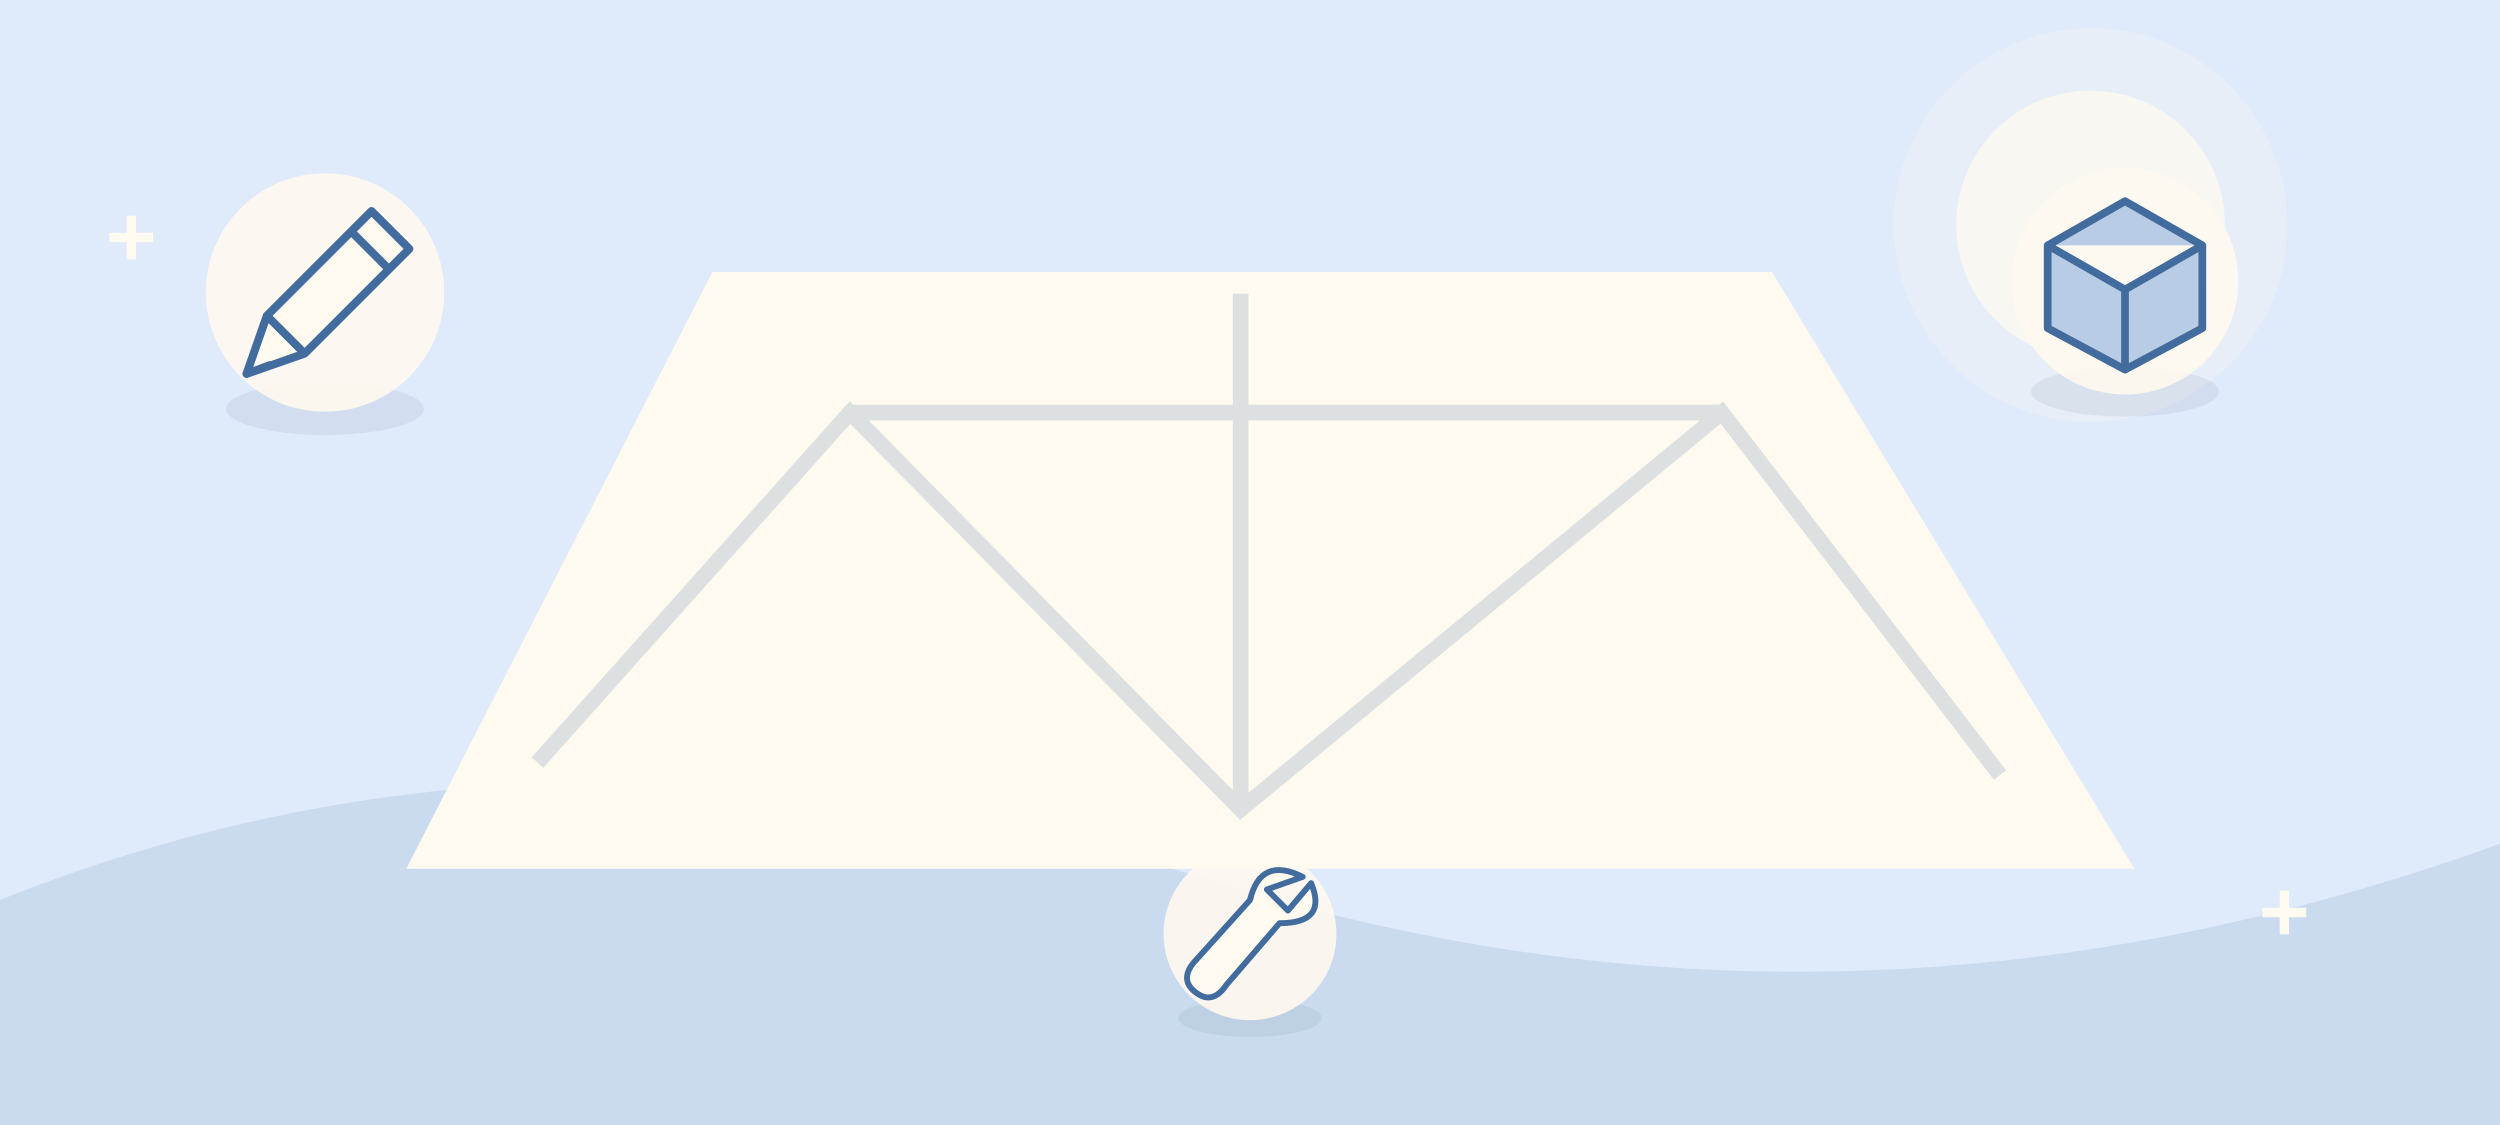
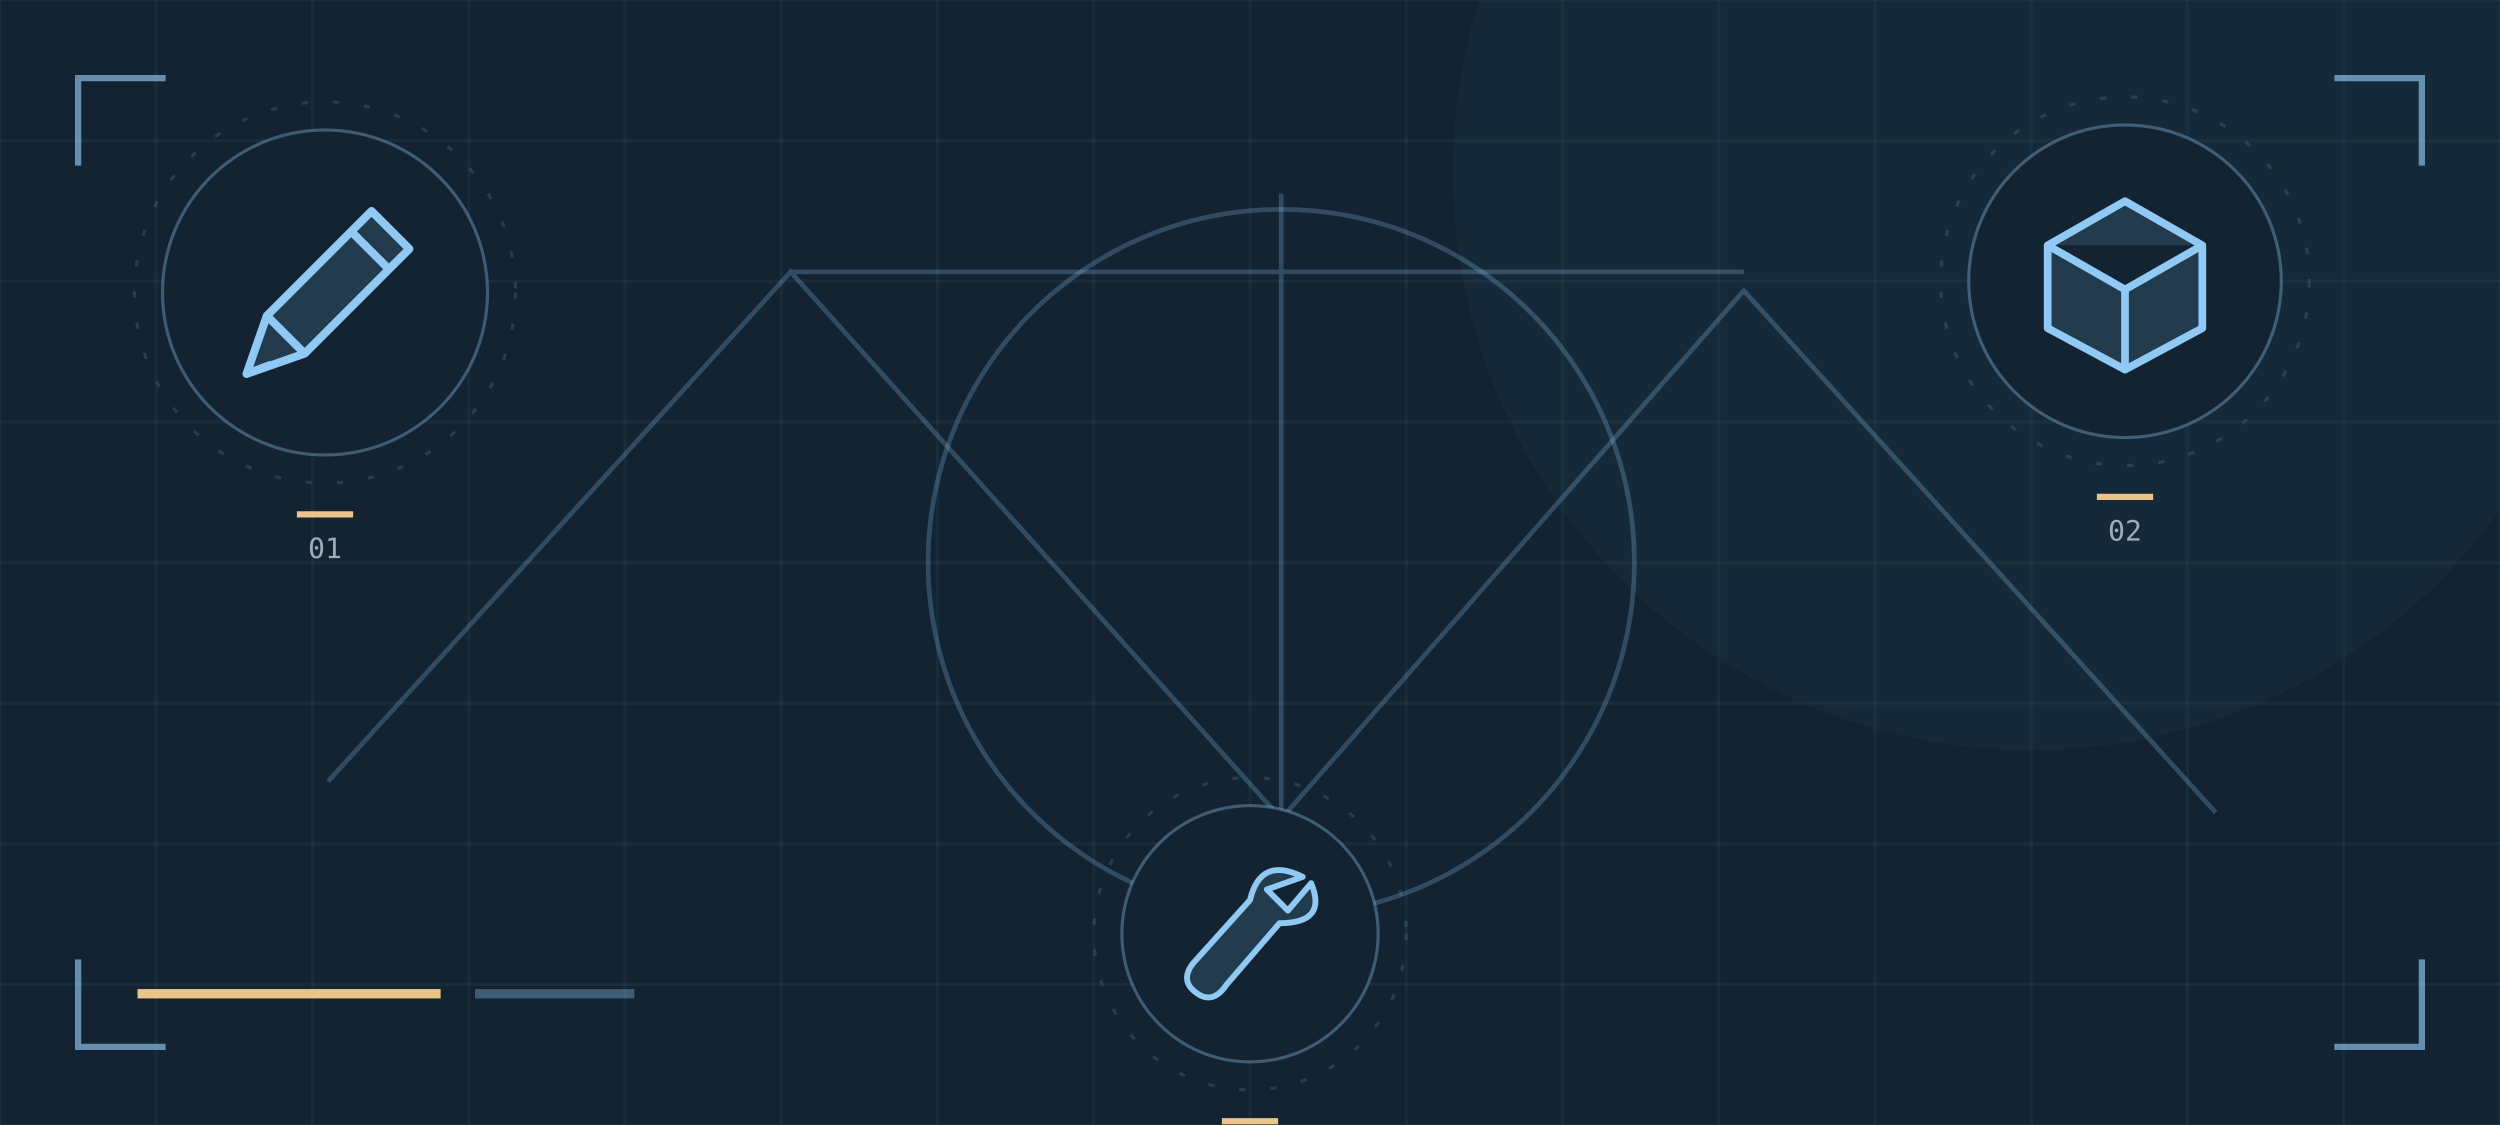
<svg xmlns="http://www.w3.org/2000/svg" class="world-art world-preview " viewBox="0 0 800 360" role="img" aria-label="Prototype studio: Make an idea testable">
  <g>
-     <rect width="800" height="360" fill="#dfeafb" />
-     <circle cx="669" cy="72" r="43" fill="#fffaf0" opacity=".7" />
-     <circle cx="669" cy="72" r="63" fill="#fffaf0" opacity=".25" />
-     <path d="M0 288Q180 216 385 281T800 270V360H0Z" fill="#b8cde5" opacity=".55" />
-     <path d="M130 278L228 87H567L683 278Z" fill="#fffaf0" />
-     <path d="M172 244L272 132L397 259L551 132L640 248M272 132L551 132M397 259L397 94" stroke="#426c9d" opacity=".18" stroke-width="5" fill="none" />
-     <g transform="translate(104 93.6) scale(0.9302326)">
-       <ellipse cy="40" rx="34" ry="9" fill="#2e4869" opacity=".08" />
-       <circle r="41" fill="#fffaf0" opacity=".9" />
-       <g stroke="#426c9d" stroke-width="2.8" stroke-linecap="round" stroke-linejoin="round" fill="#fffaf0">
-         <path d="M-27 28L-20 8L16-28L29-15L-7 21ZM-20 8L-7 21M9-21L22-8M-27 28L-19 25" />
+     <rect width="800" height="360" fill="#132331" />
+     <g stroke="#8fc9f4" stroke-opacity=".055" fill="none">
+       <path d="M0 0V360" />
+       <path d="M50 0V360" />
+       <path d="M100 0V360" />
+       <path d="M150 0V360" />
+       <path d="M200 0V360" />
+       <path d="M250 0V360" />
+       <path d="M300 0V360" />
+       <path d="M350 0V360" />
+       <path d="M400 0V360" />
+       <path d="M450 0V360" />
+       <path d="M500 0V360" />
+       <path d="M550 0V360" />
+       <path d="M600 0V360" />
+       <path d="M650 0V360" />
+       <path d="M700 0V360" />
+       <path d="M750 0V360" />
+       <path d="M800 0V360" />
+       <path d="M0 0H800" />
+       <path d="M0 45H800" />
+       <path d="M0 90H800" />
+       <path d="M0 135H800" />
+       <path d="M0 180H800" />
+       <path d="M0 225H800" />
+       <path d="M0 270H800" />
+       <path d="M0 315H800" />
+       <path d="M0 360H800" />
+     </g>
+     <circle cx="650" cy="55" r="185" fill="#203b4a" opacity=".25" />
+     <g stroke="#8fc9f4" stroke-width="1.5" stroke-opacity=".25" fill="none">
+       <path d="M105 250L253 87L410 262L558 93L709 260M253 87H558M410 262V62" />
+       <circle cx="410" cy="180" r="113" />
+     </g>
+     <g transform="translate(104 93.6)">
+       <circle r="52" fill="#132331" stroke="#8fc9f4" stroke-opacity=".35" />
+       <circle r="61" fill="none" stroke="#8fc9f4" stroke-opacity=".16" stroke-dasharray="2 8" />
+       <g transform="scale(0.9302326)">
+         <g stroke="#8fc9f4" stroke-width="2.8" stroke-linecap="round" stroke-linejoin="round" fill="#233c4d">
+           <path d="M-27 28L-20 8L16-28L29-15L-7 21ZM-20 8L-7 21M9-21L22-8M-27 28L-19 25" />
+         </g>
      </g>
+       <path d="M-9 71H9" stroke="#eac489" stroke-width="2" />
+       <text y="85" fill="#d8e6ed" text-anchor="middle" font-family="monospace" font-size="9" opacity=".7">01</text>
    </g>
-     <g transform="translate(680 90) scale(0.8837209)">
-       <ellipse cy="40" rx="34" ry="9" fill="#2e4869" opacity=".08" />
-       <circle r="41" fill="#fffaf0" opacity=".9" />
-       <g stroke="#426c9d" stroke-width="2.8" stroke-linecap="round" stroke-linejoin="round" fill="#b8cde5">
-         <path d="M0-29L28-13V17L0 32L-28 17V-13ZM-28-13L0 3L28-13M0 3V32" />
+     <g transform="translate(680 90)">
+       <circle r="50" fill="#132331" stroke="#8fc9f4" stroke-opacity=".35" />
+       <circle r="59" fill="none" stroke="#8fc9f4" stroke-opacity=".16" stroke-dasharray="2 8" />
+       <g transform="scale(0.8837209)">
+         <g stroke="#8fc9f4" stroke-width="2.8" stroke-linecap="round" stroke-linejoin="round" fill="#233c4d">
+           <path d="M0-29L28-13V17L0 32L-28 17V-13ZM-28-13L0 3L28-13M0 3V32" />
+         </g>
      </g>
+       <path d="M-9 69H9" stroke="#eac489" stroke-width="2" />
+       <text y="83" fill="#d8e6ed" text-anchor="middle" font-family="monospace" font-size="9" opacity=".7">02</text>
    </g>
-     <g transform="translate(400 298.8) scale(0.6744186)">
-       <ellipse cy="40" rx="34" ry="9" fill="#2e4869" opacity=".08" />
-       <circle r="41" fill="#fffaf0" opacity=".9" />
-       <g stroke="#426c9d" stroke-width="2.8" stroke-linecap="round" stroke-linejoin="round" fill="#fffaf0">
-         <path d="M25-27Q5-37 0-16L-27 14Q-34 23-24 29Q-17 33-11 24L14-5Q37-5 29-24L18-11L8-21Z" />
+     <g transform="translate(400 298.8)">
+       <circle r="41" fill="#132331" stroke="#8fc9f4" stroke-opacity=".35" />
+       <circle r="50" fill="none" stroke="#8fc9f4" stroke-opacity=".16" stroke-dasharray="2 8" />
+       <g transform="scale(0.6744186)">
+         <g stroke="#8fc9f4" stroke-width="2.8" stroke-linecap="round" stroke-linejoin="round" fill="#233c4d">
+           <path d="M25-27Q5-37 0-16L-27 14Q-34 23-24 29Q-17 33-11 24L14-5Q37-5 29-24L18-11L8-21Z" />
+         </g>
      </g>
+       <path d="M-9 60H9" stroke="#eac489" stroke-width="2" />
+       <text y="74" fill="#d8e6ed" text-anchor="middle" font-family="monospace" font-size="9" opacity=".7">03</text>
    </g>
-     <path d="M42 69v14M35 76h14M731 285v14M724 292h14" stroke="#fffaf0" stroke-width="3" />
+     <path d="M25 53V25H53M747 25H775V53M25 307V335H53M747 335H775V307" stroke="#8fc9f4" stroke-width="2" fill="none" opacity=".65" />
+     <path d="M44 318H141" stroke="#eac489" stroke-width="3" />
+     <path d="M152 318H203" stroke="#8fc9f4" stroke-width="3" opacity=".35" />
  </g>
</svg>
